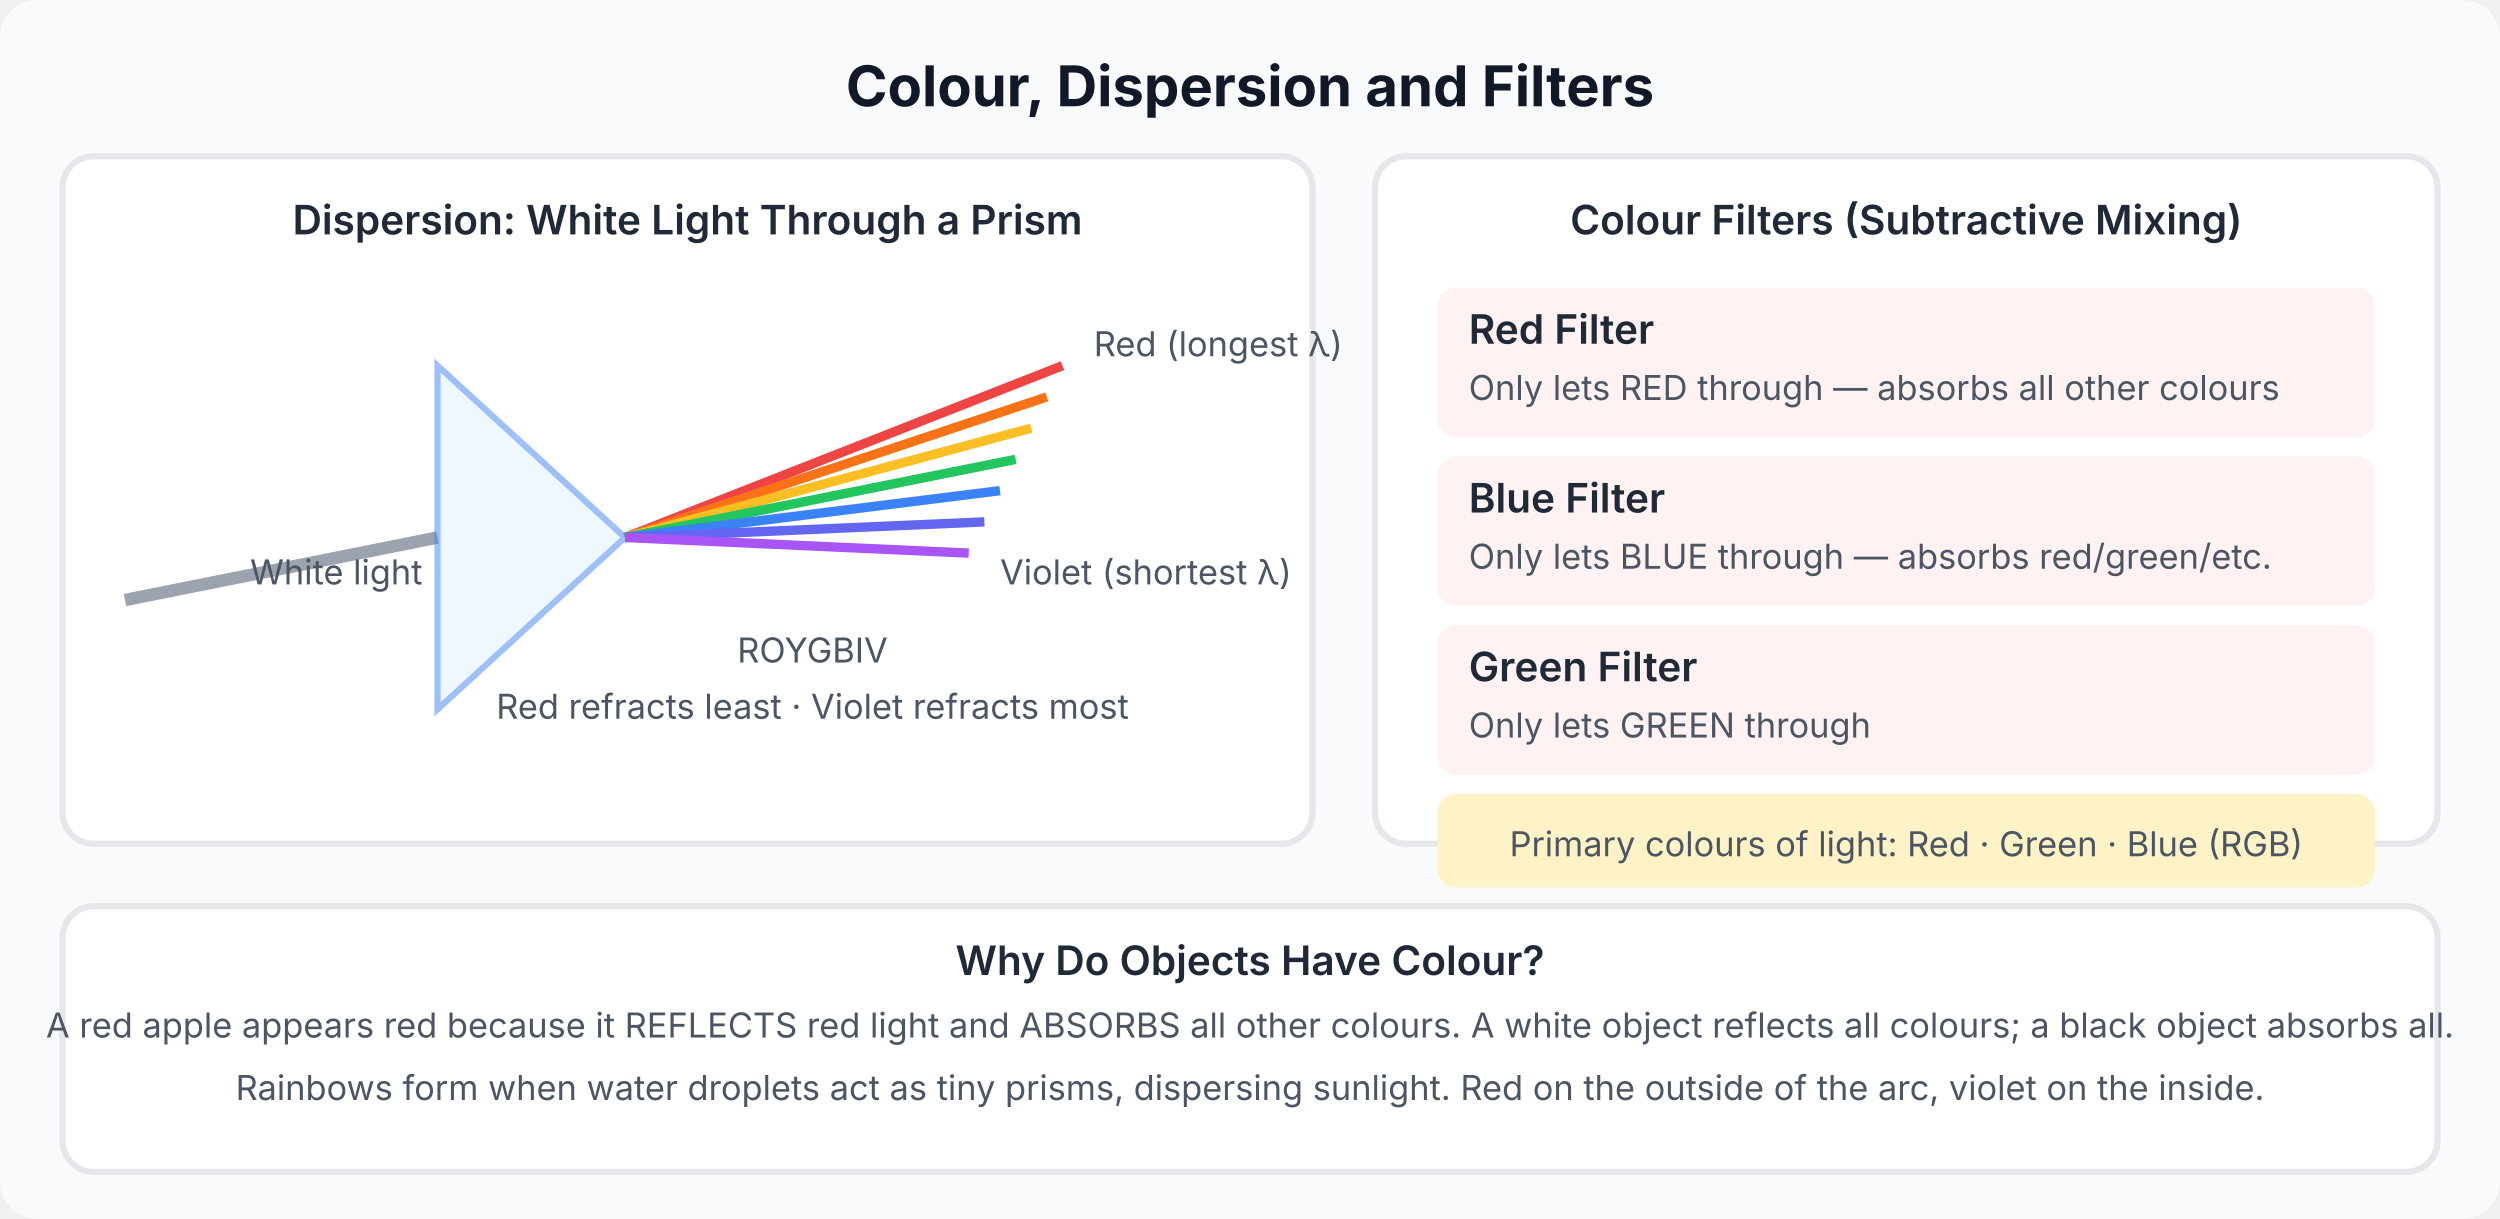
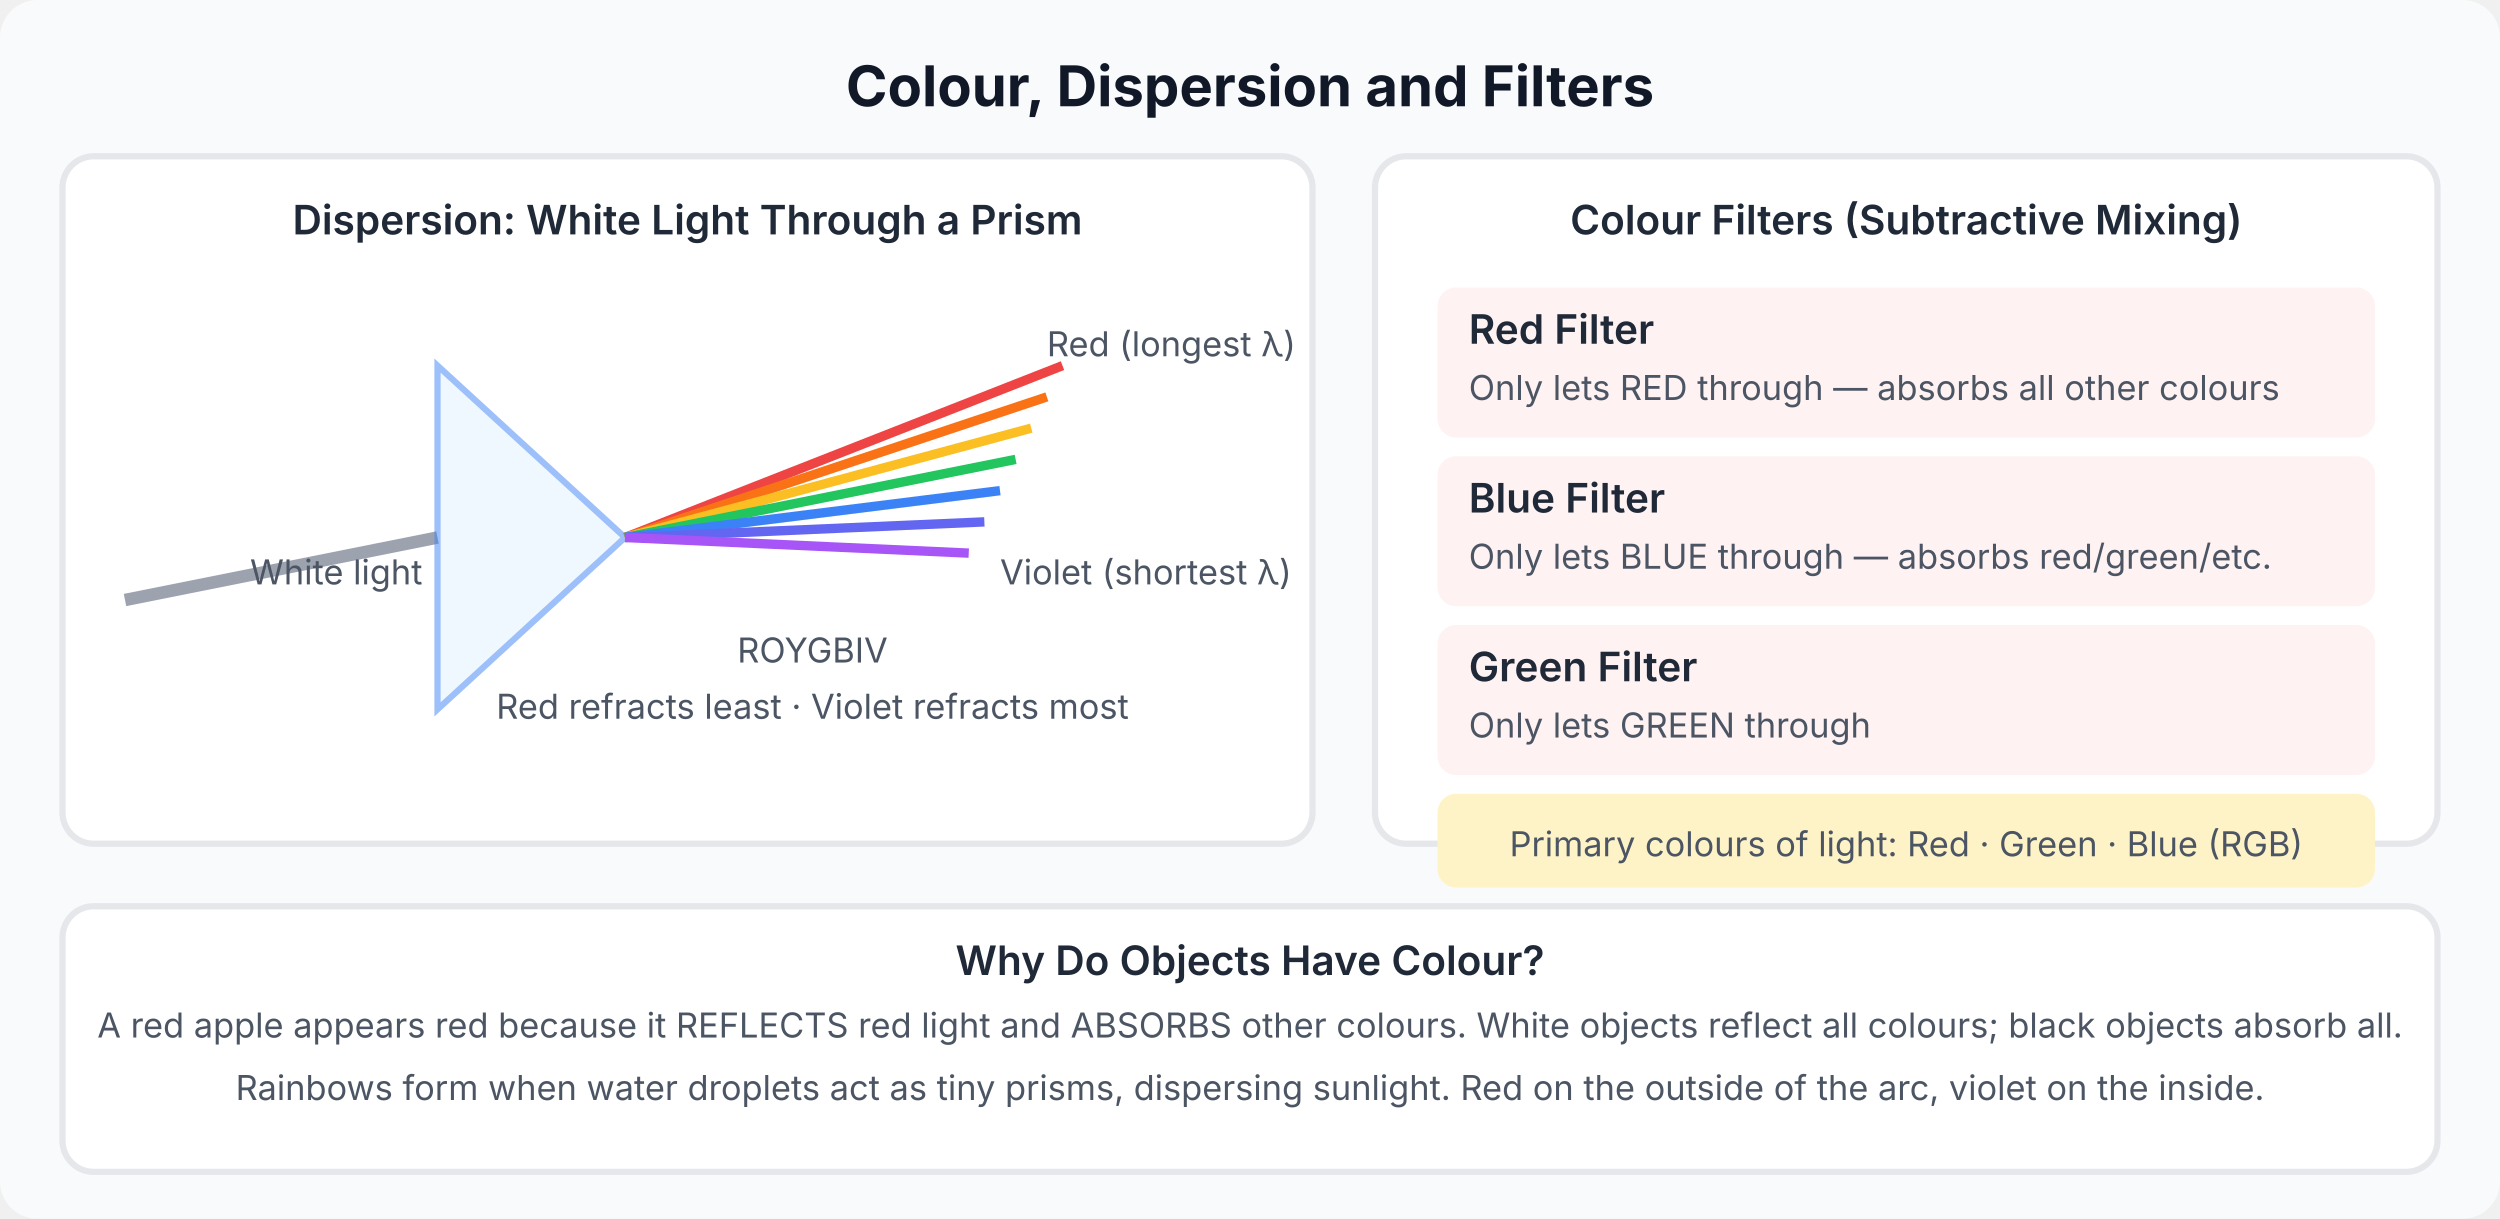
<svg xmlns="http://www.w3.org/2000/svg" viewBox="0 0 800 390" role="img" aria-labelledby="title desc">
  <defs>
    <style>
      .title { font-family: system-ui, -apple-system, BlinkMacSystemFont, sans-serif; font-size: 18px; font-weight: 700; fill: #111827; }
      .label { font-family: system-ui, -apple-system, BlinkMacSystemFont, sans-serif; font-size: 13px; font-weight: 600; fill: #1f2937; }
      .sublabel { font-family: system-ui, -apple-system, BlinkMacSystemFont, sans-serif; font-size: 11px; fill: #4b5563; }
      .box { fill: #ffffff; stroke: #e5e7eb; stroke-width: 2; }
    </style>
  </defs>
  <rect width="800" height="390" fill="#f9fafb" rx="12" />
  <text x="400" y="34" text-anchor="middle" class="title">Colour, Dispersion and Filters</text>
  <rect x="20" y="50" width="400" height="220" rx="10" class="box" />
  <text x="220" y="75" text-anchor="middle" class="label">Dispersion: White Light Through a Prism</text>
  <g transform="translate(40, 92)">
    <line x1="0" y1="100" x2="100" y2="80" stroke="#9ca3af" stroke-width="4" />
    <text x="40" y="95" class="sublabel">White light</text>
    <polygon points="100,135 100,25 160,80" fill="#e0f2fe" stroke="#3b82f6" stroke-width="2" opacity="0.5" />
    <line x1="160" y1="80" x2="300" y2="25" stroke="#ef4444" stroke-width="3" />
    <line x1="160" y1="80" x2="295" y2="35" stroke="#f97316" stroke-width="3" />
    <line x1="160" y1="80" x2="290" y2="45" stroke="#fbbf24" stroke-width="3" />
    <line x1="160" y1="80" x2="285" y2="55" stroke="#22c55e" stroke-width="3" />
    <line x1="160" y1="80" x2="280" y2="65" stroke="#3b82f6" stroke-width="3" />
    <line x1="160" y1="80" x2="275" y2="75" stroke="#6366f1" stroke-width="3" />
    <line x1="160" y1="80" x2="270" y2="85" stroke="#a855f7" stroke-width="3" />
-     <text x="310" y="22" class="sublabel" fill="#dc2626">Red (longest λ)</text>
+     <text x="295" y="22" class="sublabel" fill="#dc2626">Red (longest λ)</text>
    <text x="280" y="95" class="sublabel" fill="#a855f7">Violet (shortest λ)</text>
    <text x="220" y="120" text-anchor="middle" class="sublabel">ROYGBIV</text>
    <text x="220" y="138" text-anchor="middle" class="sublabel">Red refracts least · Violet refracts most</text>
  </g>
  <rect x="440" y="50" width="340" height="220" rx="10" class="box" />
  <text x="610" y="75" text-anchor="middle" class="label">Colour Filters (Subtractive Mixing)</text>
  <g transform="translate(460, 92)">
    <rect x="0" y="0" width="300" height="48" rx="6" fill="#fef2f2" />
    <text x="10" y="18" class="label">Red Filter</text>
    <text x="10" y="36" class="sublabel">Only lets RED through — absorbs all other colours</text>
    <rect x="0" y="54" width="300" height="48" rx="6" fill="#fef2f2" />
    <text x="10" y="72" class="label">Blue Filter</text>
    <text x="10" y="90" class="sublabel">Only lets BLUE through — absorbs red/green/etc.</text>
    <rect x="0" y="108" width="300" height="48" rx="6" fill="#fef2f2" />
    <text x="10" y="126" class="label">Green Filter</text>
    <text x="10" y="144" class="sublabel">Only lets GREEN through</text>
    <rect x="0" y="162" width="300" height="30" rx="6" fill="#fef3c7" />
    <text x="150" y="182" text-anchor="middle" class="sublabel">Primary colours of light: Red · Green · Blue (RGB)</text>
  </g>
  <rect x="20" y="290" width="760" height="85" rx="10" class="box" />
  <text x="400" y="312" text-anchor="middle" class="label">Why Do Objects Have Colour?</text>
-   <text x="400" y="332" text-anchor="middle" class="sublabel">A red apple appears red because it REFLECTS red light and ABSORBS all other colours. A white object reflects all colours; a black object absorbs all.</text>
+   <text x="400" y="332" text-anchor="middle" class="sublabel">A red apple appears red because it REFLECTS red light and ABSORBS other colours. White objects reflect all colours; black objects absorb all.</text>
  <text x="400" y="352" text-anchor="middle" class="sublabel">Rainbows form when water droplets act as tiny prisms, dispersing sunlight. Red on the outside of the arc, violet on the inside.</text>
</svg>
